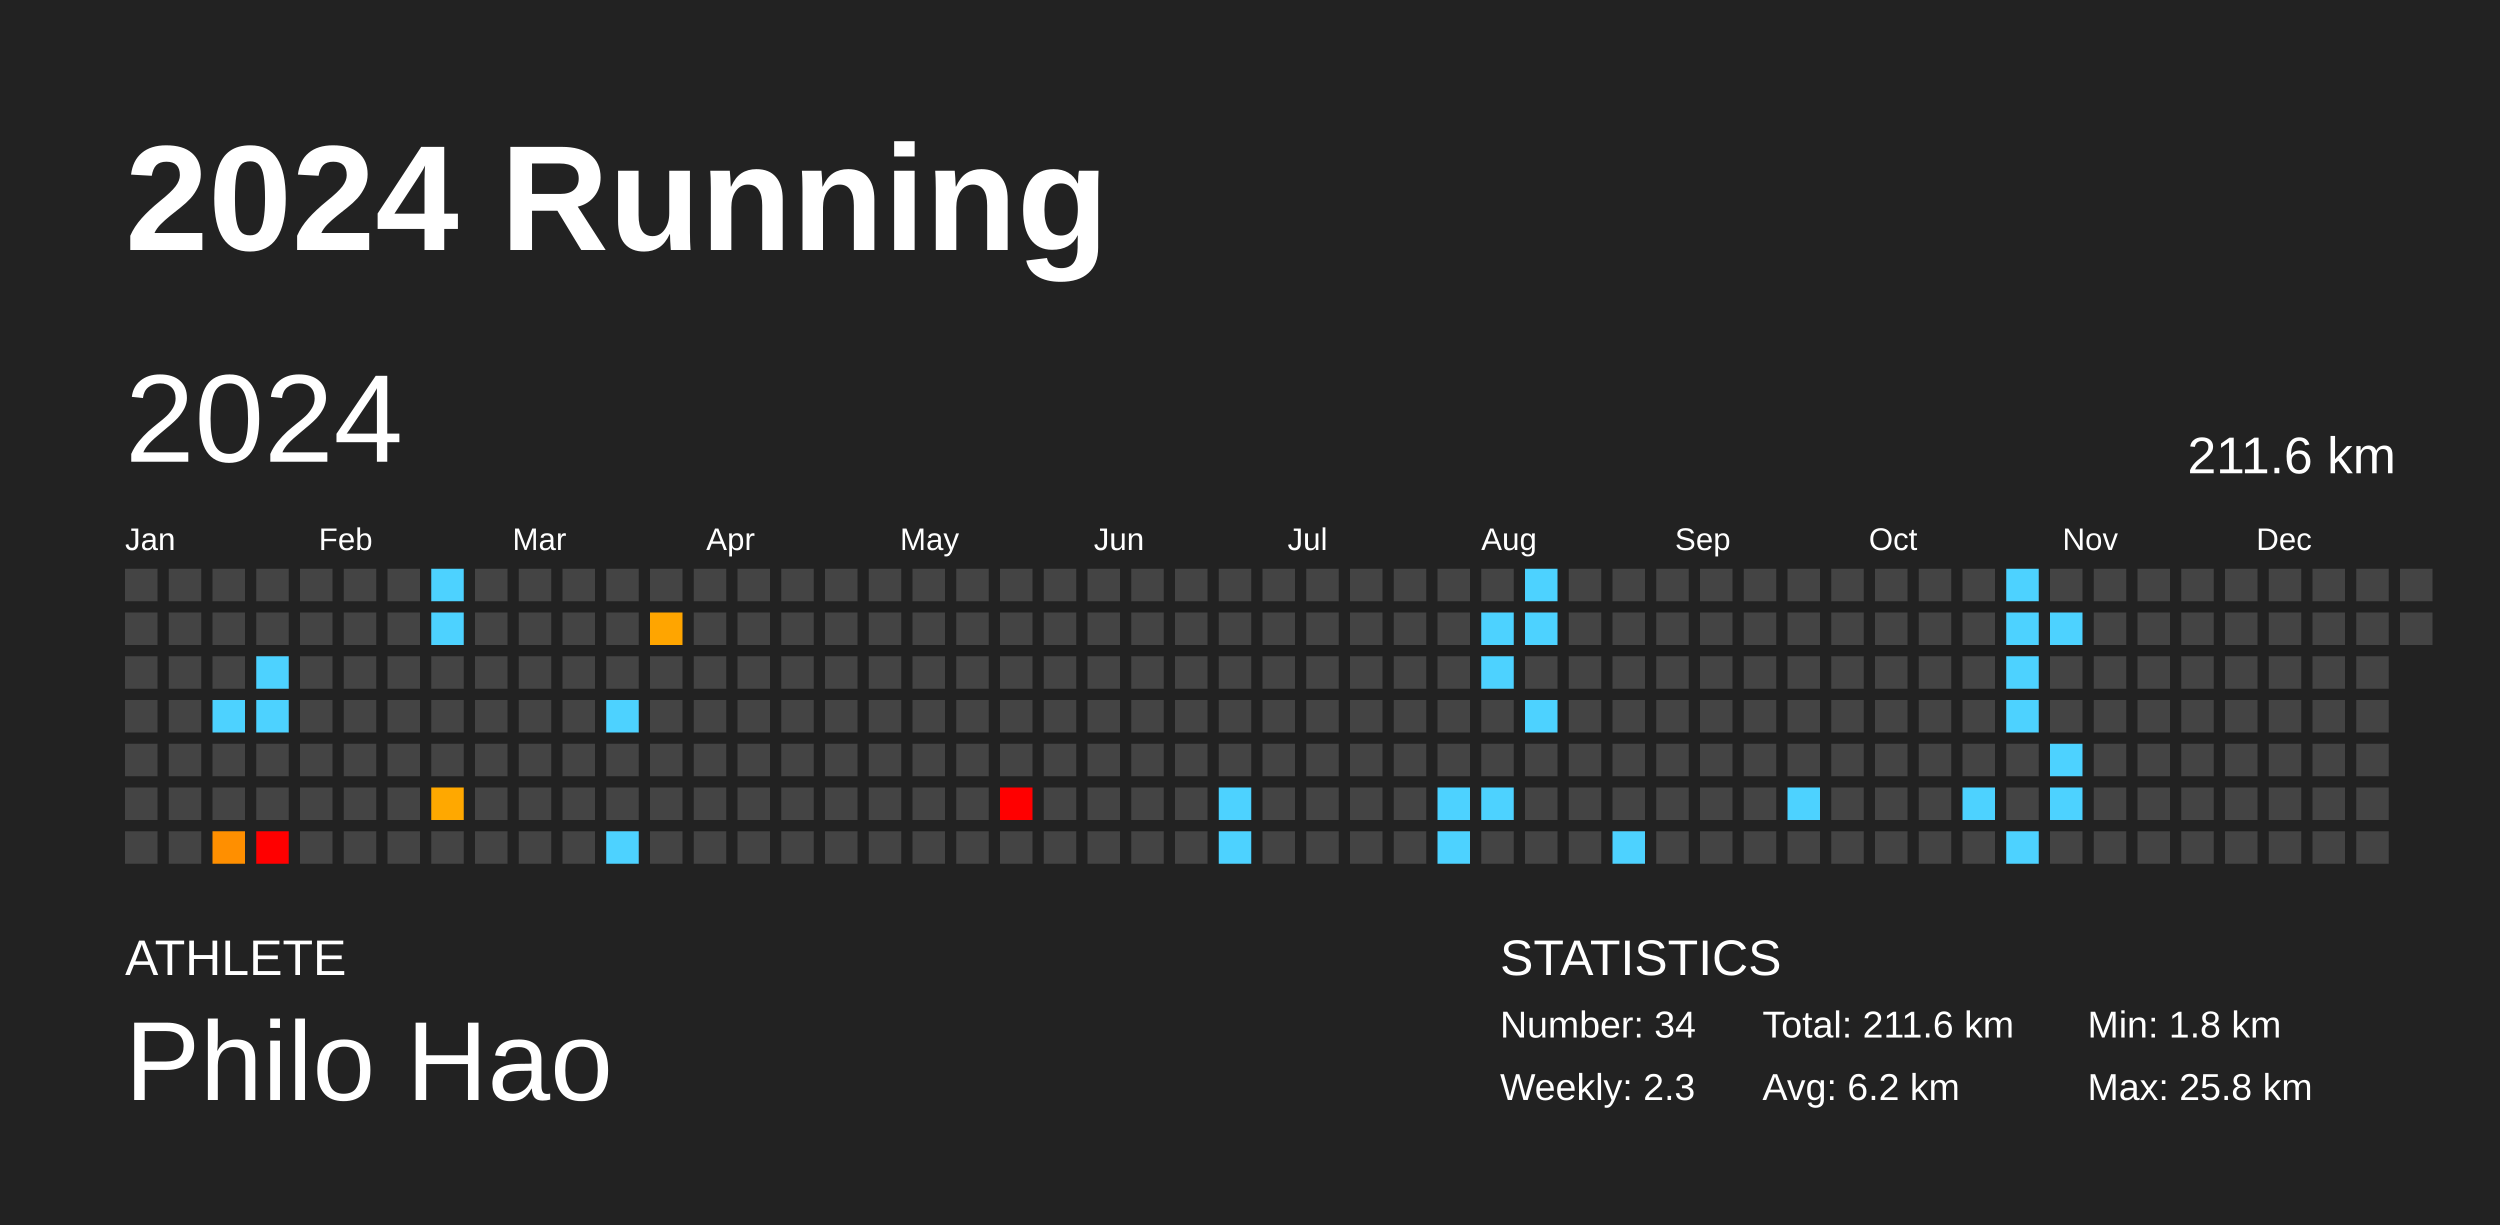
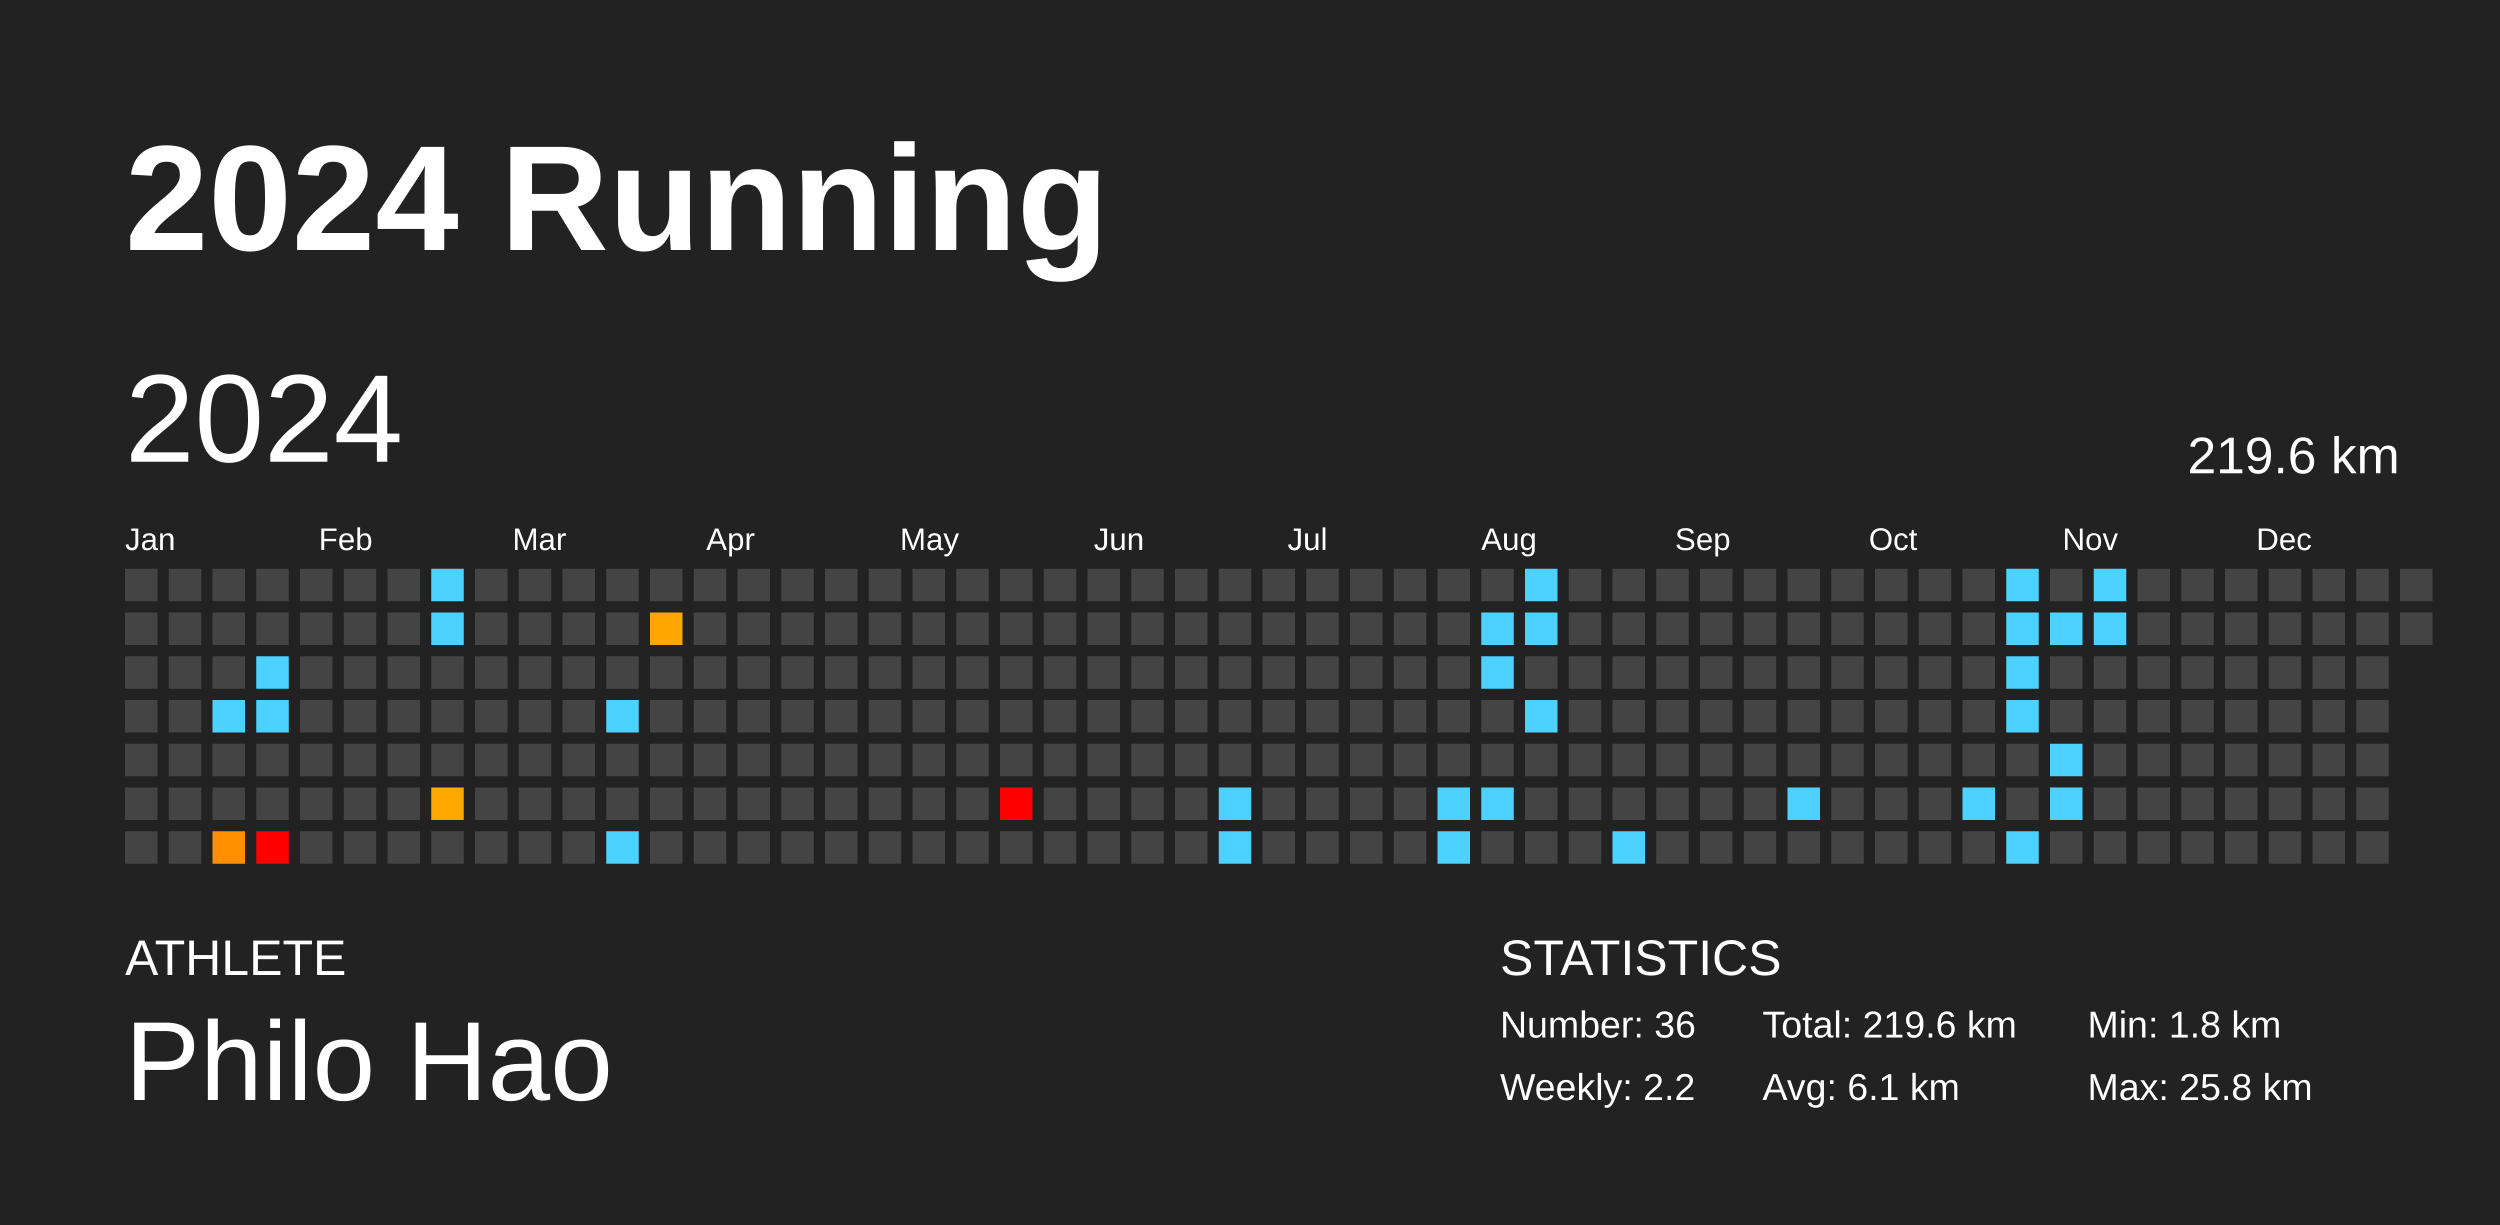
<svg xmlns="http://www.w3.org/2000/svg" baseProfile="full" height="98mm" version="1.1" viewBox="0,0,200,98" width="200mm">
  <defs />
  <rect fill="#222222" height="98" width="200" x="0" y="0" />
  <text fill="#FFFFFF" style="font-size:12px; font-family:Arial; font-weight:bold;" x="10" y="20">2024 Running</text>
  <text fill="#FFFFFF" style="font-size:4px; font-family:Arial" x="10" y="78">ATHLETE</text>
  <text fill="#FFFFFF" style="font-size:9px; font-family:Arial" x="10" y="88">Philo Hao</text>
  <text fill="#FFFFFF" style="font-size:4px; font-family:Arial" x="120" y="78">STATISTICS</text>
-   <text fill="#FFFFFF" style="font-size:3px; font-family:Arial" x="120" y="83">Number: 34</text>
-   <text fill="#FFFFFF" style="font-size:3px; font-family:Arial" x="120" y="88">Weekly: 2.3</text>
-   <text fill="#FFFFFF" style="font-size:3px; font-family:Arial" x="141" y="83">Total: 211.6 km</text>
-   <text fill="#FFFFFF" style="font-size:3px; font-family:Arial" x="141" y="88">Avg: 6.2 km</text>
+   <text fill="#FFFFFF" style="font-size:3px; font-family:Arial" x="120" y="83">Number: 36</text>
+   <text fill="#FFFFFF" style="font-size:3px; font-family:Arial" x="120" y="88">Weekly: 2.2</text>
+   <text fill="#FFFFFF" style="font-size:3px; font-family:Arial" x="141" y="83">Total: 219.6 km</text>
+   <text fill="#FFFFFF" style="font-size:3px; font-family:Arial" x="141" y="88">Avg: 6.1 km</text>
  <text fill="#FFFFFF" style="font-size:3px; font-family:Arial" x="167" y="83">Min: 1.8 km</text>
  <text fill="#FFFFFF" style="font-size:3px; font-family:Arial" x="167" y="88">Max: 25.8 km</text>
  <text dominant-baseline="hanging" fill="#FFFFFF" style="font-size:10.0px; font-family:Arial;" x="10" y="30">2024</text>
-   <text dominant-baseline="hanging" fill="#FFFFFF" style="font-size:4.125px; font-family:Arial;" x="175" y="35">211.6 km</text>
+   <text dominant-baseline="hanging" fill="#FFFFFF" style="font-size:4.125px; font-family:Arial;" x="175" y="35">219.6 km</text>
  <text fill="#FFFFFF" style="font-size:2.5px; font-family:Arial" x="10.0" y="44">Jan</text>
  <text fill="#FFFFFF" style="font-size:2.5px; font-family:Arial" x="25.5" y="44">Feb</text>
  <text fill="#FFFFFF" style="font-size:2.5px; font-family:Arial" x="41.0" y="44">Mar</text>
  <text fill="#FFFFFF" style="font-size:2.5px; font-family:Arial" x="56.5" y="44">Apr</text>
  <text fill="#FFFFFF" style="font-size:2.5px; font-family:Arial" x="72.0" y="44">May</text>
  <text fill="#FFFFFF" style="font-size:2.5px; font-family:Arial" x="87.5" y="44">Jun</text>
  <text fill="#FFFFFF" style="font-size:2.5px; font-family:Arial" x="103.0" y="44">Jul</text>
  <text fill="#FFFFFF" style="font-size:2.5px; font-family:Arial" x="118.5" y="44">Aug</text>
  <text fill="#FFFFFF" style="font-size:2.5px; font-family:Arial" x="134.0" y="44">Sep</text>
  <text fill="#FFFFFF" style="font-size:2.5px; font-family:Arial" x="149.5" y="44">Oct</text>
  <text fill="#FFFFFF" style="font-size:2.5px; font-family:Arial" x="165.0" y="44">Nov</text>
  <text fill="#FFFFFF" style="font-size:2.5px; font-family:Arial" x="180.5" y="44">Dec</text>
  <rect fill="#444444" height="2.6" width="2.6" x="10.0" y="45.5" />
  <rect fill="#444444" height="2.6" width="2.6" x="10.0" y="49.0" />
  <rect fill="#444444" height="2.6" width="2.6" x="10.0" y="52.5" />
  <rect fill="#444444" height="2.6" width="2.6" x="10.0" y="56.0" />
  <rect fill="#444444" height="2.6" width="2.6" x="10.0" y="59.5" />
  <rect fill="#444444" height="2.6" width="2.6" x="10.0" y="63.0" />
  <rect fill="#444444" height="2.6" width="2.6" x="10.0" y="66.5" />
  <rect fill="#444444" height="2.6" width="2.6" x="13.5" y="45.5" />
  <rect fill="#444444" height="2.6" width="2.6" x="13.5" y="49.0" />
  <rect fill="#444444" height="2.6" width="2.6" x="13.5" y="52.5" />
  <rect fill="#444444" height="2.6" width="2.6" x="13.5" y="56.0" />
  <rect fill="#444444" height="2.6" width="2.6" x="13.5" y="59.5" />
  <rect fill="#444444" height="2.6" width="2.6" x="13.5" y="63.0" />
  <rect fill="#444444" height="2.6" width="2.6" x="13.5" y="66.5" />
  <rect fill="#444444" height="2.6" width="2.6" x="17.0" y="45.5" />
  <rect fill="#444444" height="2.6" width="2.6" x="17.0" y="49.0" />
  <rect fill="#444444" height="2.6" width="2.6" x="17.0" y="52.5" />
  <rect fill="#4dd2ff" height="2.6" width="2.6" x="17.0" y="56.0" />
  <rect fill="#444444" height="2.6" width="2.6" x="17.0" y="59.5" />
  <rect fill="#444444" height="2.6" width="2.6" x="17.0" y="63.0" />
  <rect fill="#ff8f00" height="2.6" width="2.6" x="17.0" y="66.5" />
  <rect fill="#444444" height="2.6" width="2.6" x="20.5" y="45.5" />
  <rect fill="#444444" height="2.6" width="2.6" x="20.5" y="49.0" />
  <rect fill="#4dd2ff" height="2.6" width="2.6" x="20.5" y="52.5" />
  <rect fill="#4dd2ff" height="2.6" width="2.6" x="20.5" y="56.0" />
  <rect fill="#444444" height="2.6" width="2.6" x="20.5" y="59.5" />
  <rect fill="#444444" height="2.6" width="2.6" x="20.5" y="63.0" />
  <rect fill="red" height="2.6" width="2.6" x="20.5" y="66.5" />
  <rect fill="#444444" height="2.6" width="2.6" x="24.0" y="45.5" />
  <rect fill="#444444" height="2.6" width="2.6" x="24.0" y="49.0" />
  <rect fill="#444444" height="2.6" width="2.6" x="24.0" y="52.5" />
  <rect fill="#444444" height="2.6" width="2.6" x="24.0" y="56.0" />
  <rect fill="#444444" height="2.6" width="2.6" x="24.0" y="59.5" />
  <rect fill="#444444" height="2.6" width="2.6" x="24.0" y="63.0" />
  <rect fill="#444444" height="2.6" width="2.6" x="24.0" y="66.5" />
  <rect fill="#444444" height="2.6" width="2.6" x="27.5" y="45.5" />
  <rect fill="#444444" height="2.6" width="2.6" x="27.5" y="49.0" />
  <rect fill="#444444" height="2.6" width="2.6" x="27.5" y="52.5" />
  <rect fill="#444444" height="2.6" width="2.6" x="27.5" y="56.0" />
  <rect fill="#444444" height="2.6" width="2.6" x="27.5" y="59.5" />
  <rect fill="#444444" height="2.6" width="2.6" x="27.5" y="63.0" />
  <rect fill="#444444" height="2.6" width="2.6" x="27.5" y="66.5" />
  <rect fill="#444444" height="2.6" width="2.6" x="31.0" y="45.5" />
  <rect fill="#444444" height="2.6" width="2.6" x="31.0" y="49.0" />
  <rect fill="#444444" height="2.6" width="2.6" x="31.0" y="52.5" />
  <rect fill="#444444" height="2.6" width="2.6" x="31.0" y="56.0" />
  <rect fill="#444444" height="2.6" width="2.6" x="31.0" y="59.5" />
  <rect fill="#444444" height="2.6" width="2.6" x="31.0" y="63.0" />
  <rect fill="#444444" height="2.6" width="2.6" x="31.0" y="66.5" />
  <rect fill="#4dd2ff" height="2.6" width="2.6" x="34.5" y="45.5" />
  <rect fill="#4dd2ff" height="2.6" width="2.6" x="34.5" y="49.0" />
  <rect fill="#444444" height="2.6" width="2.6" x="34.5" y="52.5" />
  <rect fill="#444444" height="2.6" width="2.6" x="34.5" y="56.0" />
  <rect fill="#444444" height="2.6" width="2.6" x="34.5" y="59.5" />
  <rect fill="#ffa800" height="2.6" width="2.6" x="34.5" y="63.0" />
  <rect fill="#444444" height="2.6" width="2.6" x="34.5" y="66.5" />
  <rect fill="#444444" height="2.6" width="2.6" x="38.0" y="45.5" />
  <rect fill="#444444" height="2.6" width="2.6" x="38.0" y="49.0" />
  <rect fill="#444444" height="2.6" width="2.6" x="38.0" y="52.5" />
  <rect fill="#444444" height="2.6" width="2.6" x="38.0" y="56.0" />
  <rect fill="#444444" height="2.6" width="2.6" x="38.0" y="59.5" />
  <rect fill="#444444" height="2.6" width="2.6" x="38.0" y="63.0" />
  <rect fill="#444444" height="2.6" width="2.6" x="38.0" y="66.5" />
  <rect fill="#444444" height="2.6" width="2.6" x="41.5" y="45.5" />
  <rect fill="#444444" height="2.6" width="2.6" x="41.5" y="49.0" />
  <rect fill="#444444" height="2.6" width="2.6" x="41.5" y="52.5" />
  <rect fill="#444444" height="2.6" width="2.6" x="41.5" y="56.0" />
  <rect fill="#444444" height="2.6" width="2.6" x="41.5" y="59.5" />
  <rect fill="#444444" height="2.6" width="2.6" x="41.5" y="63.0" />
  <rect fill="#444444" height="2.6" width="2.6" x="41.5" y="66.5" />
  <rect fill="#444444" height="2.6" width="2.6" x="45.0" y="45.5" />
  <rect fill="#444444" height="2.6" width="2.6" x="45.0" y="49.0" />
  <rect fill="#444444" height="2.6" width="2.6" x="45.0" y="52.5" />
  <rect fill="#444444" height="2.6" width="2.6" x="45.0" y="56.0" />
  <rect fill="#444444" height="2.6" width="2.6" x="45.0" y="59.5" />
  <rect fill="#444444" height="2.6" width="2.6" x="45.0" y="63.0" />
  <rect fill="#444444" height="2.6" width="2.6" x="45.0" y="66.5" />
  <rect fill="#444444" height="2.6" width="2.6" x="48.5" y="45.5" />
  <rect fill="#444444" height="2.6" width="2.6" x="48.5" y="49.0" />
  <rect fill="#444444" height="2.6" width="2.6" x="48.5" y="52.5" />
  <rect fill="#4dd2ff" height="2.6" width="2.6" x="48.5" y="56.0" />
  <rect fill="#444444" height="2.6" width="2.6" x="48.5" y="59.5" />
  <rect fill="#444444" height="2.6" width="2.6" x="48.5" y="63.0" />
  <rect fill="#4dd2ff" height="2.6" width="2.6" x="48.5" y="66.5" />
  <rect fill="#444444" height="2.6" width="2.6" x="52.0" y="45.5" />
  <rect fill="#ffa500" height="2.6" width="2.6" x="52.0" y="49.0" />
  <rect fill="#444444" height="2.6" width="2.6" x="52.0" y="52.5" />
  <rect fill="#444444" height="2.6" width="2.6" x="52.0" y="56.0" />
  <rect fill="#444444" height="2.6" width="2.6" x="52.0" y="59.5" />
  <rect fill="#444444" height="2.6" width="2.6" x="52.0" y="63.0" />
  <rect fill="#444444" height="2.6" width="2.6" x="52.0" y="66.5" />
  <rect fill="#444444" height="2.6" width="2.6" x="55.5" y="45.5" />
  <rect fill="#444444" height="2.6" width="2.6" x="55.5" y="49.0" />
  <rect fill="#444444" height="2.6" width="2.6" x="55.5" y="52.5" />
  <rect fill="#444444" height="2.6" width="2.6" x="55.5" y="56.0" />
  <rect fill="#444444" height="2.6" width="2.6" x="55.5" y="59.5" />
  <rect fill="#444444" height="2.6" width="2.6" x="55.5" y="63.0" />
  <rect fill="#444444" height="2.6" width="2.6" x="55.5" y="66.5" />
  <rect fill="#444444" height="2.6" width="2.6" x="59.0" y="45.5" />
  <rect fill="#444444" height="2.6" width="2.6" x="59.0" y="49.0" />
  <rect fill="#444444" height="2.6" width="2.6" x="59.0" y="52.5" />
  <rect fill="#444444" height="2.6" width="2.6" x="59.0" y="56.0" />
  <rect fill="#444444" height="2.6" width="2.6" x="59.0" y="59.5" />
  <rect fill="#444444" height="2.6" width="2.6" x="59.0" y="63.0" />
  <rect fill="#444444" height="2.6" width="2.6" x="59.0" y="66.5" />
  <rect fill="#444444" height="2.6" width="2.6" x="62.5" y="45.5" />
  <rect fill="#444444" height="2.6" width="2.6" x="62.5" y="49.0" />
  <rect fill="#444444" height="2.6" width="2.6" x="62.5" y="52.5" />
  <rect fill="#444444" height="2.6" width="2.6" x="62.5" y="56.0" />
  <rect fill="#444444" height="2.6" width="2.6" x="62.5" y="59.5" />
  <rect fill="#444444" height="2.6" width="2.6" x="62.5" y="63.0" />
  <rect fill="#444444" height="2.6" width="2.6" x="62.5" y="66.5" />
  <rect fill="#444444" height="2.6" width="2.6" x="66.0" y="45.5" />
  <rect fill="#444444" height="2.6" width="2.6" x="66.0" y="49.0" />
  <rect fill="#444444" height="2.6" width="2.6" x="66.0" y="52.5" />
  <rect fill="#444444" height="2.6" width="2.6" x="66.0" y="56.0" />
  <rect fill="#444444" height="2.6" width="2.6" x="66.0" y="59.5" />
  <rect fill="#444444" height="2.6" width="2.6" x="66.0" y="63.0" />
  <rect fill="#444444" height="2.6" width="2.6" x="66.0" y="66.5" />
  <rect fill="#444444" height="2.6" width="2.6" x="69.5" y="45.5" />
  <rect fill="#444444" height="2.6" width="2.6" x="69.5" y="49.0" />
  <rect fill="#444444" height="2.6" width="2.6" x="69.5" y="52.5" />
  <rect fill="#444444" height="2.6" width="2.6" x="69.5" y="56.0" />
  <rect fill="#444444" height="2.6" width="2.6" x="69.5" y="59.5" />
  <rect fill="#444444" height="2.6" width="2.6" x="69.5" y="63.0" />
  <rect fill="#444444" height="2.6" width="2.6" x="69.5" y="66.5" />
  <rect fill="#444444" height="2.6" width="2.6" x="73.0" y="45.5" />
  <rect fill="#444444" height="2.6" width="2.6" x="73.0" y="49.0" />
  <rect fill="#444444" height="2.6" width="2.6" x="73.0" y="52.5" />
  <rect fill="#444444" height="2.6" width="2.6" x="73.0" y="56.0" />
  <rect fill="#444444" height="2.6" width="2.6" x="73.0" y="59.5" />
  <rect fill="#444444" height="2.6" width="2.6" x="73.0" y="63.0" />
  <rect fill="#444444" height="2.6" width="2.6" x="73.0" y="66.5" />
  <rect fill="#444444" height="2.6" width="2.6" x="76.5" y="45.5" />
  <rect fill="#444444" height="2.6" width="2.6" x="76.5" y="49.0" />
  <rect fill="#444444" height="2.6" width="2.6" x="76.5" y="52.5" />
  <rect fill="#444444" height="2.6" width="2.6" x="76.5" y="56.0" />
  <rect fill="#444444" height="2.6" width="2.6" x="76.5" y="59.5" />
  <rect fill="#444444" height="2.6" width="2.6" x="76.5" y="63.0" />
  <rect fill="#444444" height="2.6" width="2.6" x="76.5" y="66.5" />
  <rect fill="#444444" height="2.6" width="2.6" x="80.0" y="45.5" />
  <rect fill="#444444" height="2.6" width="2.6" x="80.0" y="49.0" />
  <rect fill="#444444" height="2.6" width="2.6" x="80.0" y="52.5" />
  <rect fill="#444444" height="2.6" width="2.6" x="80.0" y="56.0" />
  <rect fill="#444444" height="2.6" width="2.6" x="80.0" y="59.5" />
  <rect fill="red" height="2.6" width="2.6" x="80.0" y="63.0" />
  <rect fill="#444444" height="2.6" width="2.6" x="80.0" y="66.5" />
  <rect fill="#444444" height="2.6" width="2.6" x="83.5" y="45.5" />
  <rect fill="#444444" height="2.6" width="2.6" x="83.5" y="49.0" />
  <rect fill="#444444" height="2.6" width="2.6" x="83.5" y="52.5" />
  <rect fill="#444444" height="2.6" width="2.6" x="83.5" y="56.0" />
  <rect fill="#444444" height="2.6" width="2.6" x="83.5" y="59.5" />
  <rect fill="#444444" height="2.6" width="2.6" x="83.5" y="63.0" />
  <rect fill="#444444" height="2.6" width="2.6" x="83.5" y="66.5" />
  <rect fill="#444444" height="2.6" width="2.6" x="87.0" y="45.5" />
  <rect fill="#444444" height="2.6" width="2.6" x="87.0" y="49.0" />
  <rect fill="#444444" height="2.6" width="2.6" x="87.0" y="52.5" />
  <rect fill="#444444" height="2.6" width="2.6" x="87.0" y="56.0" />
  <rect fill="#444444" height="2.6" width="2.6" x="87.0" y="59.5" />
  <rect fill="#444444" height="2.6" width="2.6" x="87.0" y="63.0" />
  <rect fill="#444444" height="2.6" width="2.6" x="87.0" y="66.5" />
  <rect fill="#444444" height="2.6" width="2.6" x="90.5" y="45.5" />
  <rect fill="#444444" height="2.6" width="2.6" x="90.5" y="49.0" />
  <rect fill="#444444" height="2.6" width="2.6" x="90.5" y="52.5" />
  <rect fill="#444444" height="2.6" width="2.6" x="90.5" y="56.0" />
  <rect fill="#444444" height="2.6" width="2.6" x="90.5" y="59.5" />
  <rect fill="#444444" height="2.6" width="2.6" x="90.5" y="63.0" />
  <rect fill="#444444" height="2.6" width="2.6" x="90.5" y="66.5" />
  <rect fill="#444444" height="2.6" width="2.6" x="94.0" y="45.5" />
  <rect fill="#444444" height="2.6" width="2.6" x="94.0" y="49.0" />
  <rect fill="#444444" height="2.6" width="2.6" x="94.0" y="52.5" />
  <rect fill="#444444" height="2.6" width="2.6" x="94.0" y="56.0" />
  <rect fill="#444444" height="2.6" width="2.6" x="94.0" y="59.5" />
  <rect fill="#444444" height="2.6" width="2.6" x="94.0" y="63.0" />
  <rect fill="#444444" height="2.6" width="2.6" x="94.0" y="66.5" />
  <rect fill="#444444" height="2.6" width="2.6" x="97.5" y="45.5" />
  <rect fill="#444444" height="2.6" width="2.6" x="97.5" y="49.0" />
  <rect fill="#444444" height="2.6" width="2.6" x="97.5" y="52.5" />
  <rect fill="#444444" height="2.6" width="2.6" x="97.5" y="56.0" />
  <rect fill="#444444" height="2.6" width="2.6" x="97.5" y="59.5" />
  <rect fill="#4dd2ff" height="2.6" width="2.6" x="97.5" y="63.0" />
  <rect fill="#4dd2ff" height="2.6" width="2.6" x="97.5" y="66.5" />
  <rect fill="#444444" height="2.6" width="2.6" x="101.0" y="45.5" />
  <rect fill="#444444" height="2.6" width="2.6" x="101.0" y="49.0" />
  <rect fill="#444444" height="2.6" width="2.6" x="101.0" y="52.5" />
  <rect fill="#444444" height="2.6" width="2.6" x="101.0" y="56.0" />
  <rect fill="#444444" height="2.6" width="2.6" x="101.0" y="59.5" />
  <rect fill="#444444" height="2.6" width="2.6" x="101.0" y="63.0" />
  <rect fill="#444444" height="2.6" width="2.6" x="101.0" y="66.5" />
  <rect fill="#444444" height="2.6" width="2.6" x="104.5" y="45.5" />
  <rect fill="#444444" height="2.6" width="2.6" x="104.5" y="49.0" />
  <rect fill="#444444" height="2.6" width="2.6" x="104.5" y="52.5" />
  <rect fill="#444444" height="2.6" width="2.6" x="104.5" y="56.0" />
  <rect fill="#444444" height="2.6" width="2.6" x="104.5" y="59.5" />
  <rect fill="#444444" height="2.6" width="2.6" x="104.5" y="63.0" />
  <rect fill="#444444" height="2.6" width="2.6" x="104.5" y="66.5" />
  <rect fill="#444444" height="2.6" width="2.6" x="108.0" y="45.5" />
  <rect fill="#444444" height="2.6" width="2.6" x="108.0" y="49.0" />
  <rect fill="#444444" height="2.6" width="2.6" x="108.0" y="52.5" />
  <rect fill="#444444" height="2.6" width="2.6" x="108.0" y="56.0" />
  <rect fill="#444444" height="2.6" width="2.6" x="108.0" y="59.5" />
  <rect fill="#444444" height="2.6" width="2.6" x="108.0" y="63.0" />
  <rect fill="#444444" height="2.6" width="2.6" x="108.0" y="66.5" />
  <rect fill="#444444" height="2.6" width="2.6" x="111.5" y="45.5" />
  <rect fill="#444444" height="2.6" width="2.6" x="111.5" y="49.0" />
  <rect fill="#444444" height="2.6" width="2.6" x="111.5" y="52.5" />
  <rect fill="#444444" height="2.6" width="2.6" x="111.5" y="56.0" />
  <rect fill="#444444" height="2.6" width="2.6" x="111.5" y="59.5" />
  <rect fill="#444444" height="2.6" width="2.6" x="111.5" y="63.0" />
  <rect fill="#444444" height="2.6" width="2.6" x="111.5" y="66.5" />
  <rect fill="#444444" height="2.6" width="2.6" x="115.0" y="45.5" />
  <rect fill="#444444" height="2.6" width="2.6" x="115.0" y="49.0" />
  <rect fill="#444444" height="2.6" width="2.6" x="115.0" y="52.5" />
  <rect fill="#444444" height="2.6" width="2.6" x="115.0" y="56.0" />
  <rect fill="#444444" height="2.6" width="2.6" x="115.0" y="59.5" />
  <rect fill="#4dd2ff" height="2.6" width="2.6" x="115.0" y="63.0" />
  <rect fill="#4dd2ff" height="2.6" width="2.6" x="115.0" y="66.5" />
  <rect fill="#444444" height="2.6" width="2.6" x="118.5" y="45.5" />
  <rect fill="#4dd2ff" height="2.6" width="2.6" x="118.5" y="49.0" />
  <rect fill="#4dd2ff" height="2.6" width="2.6" x="118.5" y="52.5" />
  <rect fill="#444444" height="2.6" width="2.6" x="118.5" y="56.0" />
  <rect fill="#444444" height="2.6" width="2.6" x="118.5" y="59.5" />
  <rect fill="#4dd2ff" height="2.6" width="2.6" x="118.5" y="63.0" />
  <rect fill="#444444" height="2.6" width="2.6" x="118.5" y="66.5" />
  <rect fill="#4dd2ff" height="2.6" width="2.6" x="122.0" y="45.5" />
  <rect fill="#4dd2ff" height="2.6" width="2.6" x="122.0" y="49.0" />
  <rect fill="#444444" height="2.6" width="2.6" x="122.0" y="52.5" />
  <rect fill="#4dd2ff" height="2.6" width="2.6" x="122.0" y="56.0" />
  <rect fill="#444444" height="2.6" width="2.6" x="122.0" y="59.5" />
  <rect fill="#444444" height="2.6" width="2.6" x="122.0" y="63.0" />
  <rect fill="#444444" height="2.6" width="2.6" x="122.0" y="66.5" />
  <rect fill="#444444" height="2.6" width="2.6" x="125.5" y="45.5" />
  <rect fill="#444444" height="2.6" width="2.6" x="125.5" y="49.0" />
  <rect fill="#444444" height="2.6" width="2.6" x="125.5" y="52.5" />
  <rect fill="#444444" height="2.6" width="2.6" x="125.5" y="56.0" />
  <rect fill="#444444" height="2.6" width="2.6" x="125.5" y="59.5" />
  <rect fill="#444444" height="2.6" width="2.6" x="125.5" y="63.0" />
  <rect fill="#444444" height="2.6" width="2.6" x="125.5" y="66.5" />
  <rect fill="#444444" height="2.6" width="2.6" x="129.0" y="45.5" />
  <rect fill="#444444" height="2.6" width="2.6" x="129.0" y="49.0" />
  <rect fill="#444444" height="2.6" width="2.6" x="129.0" y="52.5" />
  <rect fill="#444444" height="2.6" width="2.6" x="129.0" y="56.0" />
  <rect fill="#444444" height="2.6" width="2.6" x="129.0" y="59.5" />
  <rect fill="#444444" height="2.6" width="2.6" x="129.0" y="63.0" />
  <rect fill="#4dd2ff" height="2.6" width="2.6" x="129.0" y="66.5" />
  <rect fill="#444444" height="2.6" width="2.6" x="132.5" y="45.5" />
  <rect fill="#444444" height="2.6" width="2.6" x="132.5" y="49.0" />
  <rect fill="#444444" height="2.6" width="2.6" x="132.5" y="52.5" />
  <rect fill="#444444" height="2.6" width="2.6" x="132.5" y="56.0" />
  <rect fill="#444444" height="2.6" width="2.6" x="132.5" y="59.5" />
  <rect fill="#444444" height="2.6" width="2.6" x="132.5" y="63.0" />
  <rect fill="#444444" height="2.6" width="2.6" x="132.5" y="66.5" />
  <rect fill="#444444" height="2.6" width="2.6" x="136.0" y="45.5" />
  <rect fill="#444444" height="2.6" width="2.6" x="136.0" y="49.0" />
  <rect fill="#444444" height="2.6" width="2.6" x="136.0" y="52.5" />
  <rect fill="#444444" height="2.6" width="2.6" x="136.0" y="56.0" />
  <rect fill="#444444" height="2.6" width="2.6" x="136.0" y="59.5" />
  <rect fill="#444444" height="2.6" width="2.6" x="136.0" y="63.0" />
  <rect fill="#444444" height="2.6" width="2.6" x="136.0" y="66.5" />
  <rect fill="#444444" height="2.6" width="2.6" x="139.5" y="45.5" />
  <rect fill="#444444" height="2.6" width="2.6" x="139.5" y="49.0" />
  <rect fill="#444444" height="2.6" width="2.6" x="139.5" y="52.5" />
  <rect fill="#444444" height="2.6" width="2.6" x="139.5" y="56.0" />
  <rect fill="#444444" height="2.6" width="2.6" x="139.5" y="59.5" />
  <rect fill="#444444" height="2.6" width="2.6" x="139.5" y="63.0" />
  <rect fill="#444444" height="2.6" width="2.6" x="139.5" y="66.5" />
  <rect fill="#444444" height="2.6" width="2.6" x="143.0" y="45.5" />
  <rect fill="#444444" height="2.6" width="2.6" x="143.0" y="49.0" />
  <rect fill="#444444" height="2.6" width="2.6" x="143.0" y="52.5" />
  <rect fill="#444444" height="2.6" width="2.6" x="143.0" y="56.0" />
  <rect fill="#444444" height="2.6" width="2.6" x="143.0" y="59.5" />
  <rect fill="#4dd2ff" height="2.6" width="2.6" x="143.0" y="63.0" />
  <rect fill="#444444" height="2.6" width="2.6" x="143.0" y="66.5" />
  <rect fill="#444444" height="2.6" width="2.6" x="146.5" y="45.5" />
  <rect fill="#444444" height="2.6" width="2.6" x="146.5" y="49.0" />
  <rect fill="#444444" height="2.6" width="2.6" x="146.5" y="52.5" />
  <rect fill="#444444" height="2.6" width="2.6" x="146.5" y="56.0" />
  <rect fill="#444444" height="2.6" width="2.6" x="146.5" y="59.5" />
  <rect fill="#444444" height="2.6" width="2.6" x="146.5" y="63.0" />
  <rect fill="#444444" height="2.6" width="2.6" x="146.5" y="66.5" />
  <rect fill="#444444" height="2.6" width="2.6" x="150.0" y="45.5" />
  <rect fill="#444444" height="2.6" width="2.6" x="150.0" y="49.0" />
  <rect fill="#444444" height="2.6" width="2.6" x="150.0" y="52.5" />
  <rect fill="#444444" height="2.6" width="2.6" x="150.0" y="56.0" />
  <rect fill="#444444" height="2.6" width="2.6" x="150.0" y="59.5" />
  <rect fill="#444444" height="2.6" width="2.6" x="150.0" y="63.0" />
  <rect fill="#444444" height="2.6" width="2.6" x="150.0" y="66.5" />
  <rect fill="#444444" height="2.6" width="2.6" x="153.5" y="45.5" />
  <rect fill="#444444" height="2.6" width="2.6" x="153.5" y="49.0" />
  <rect fill="#444444" height="2.6" width="2.6" x="153.5" y="52.5" />
  <rect fill="#444444" height="2.6" width="2.6" x="153.5" y="56.0" />
  <rect fill="#444444" height="2.6" width="2.6" x="153.5" y="59.5" />
  <rect fill="#444444" height="2.6" width="2.6" x="153.5" y="63.0" />
  <rect fill="#444444" height="2.6" width="2.6" x="153.5" y="66.5" />
  <rect fill="#444444" height="2.6" width="2.6" x="157.0" y="45.5" />
  <rect fill="#444444" height="2.6" width="2.6" x="157.0" y="49.0" />
  <rect fill="#444444" height="2.6" width="2.6" x="157.0" y="52.5" />
  <rect fill="#444444" height="2.6" width="2.6" x="157.0" y="56.0" />
  <rect fill="#444444" height="2.6" width="2.6" x="157.0" y="59.5" />
  <rect fill="#4dd2ff" height="2.6" width="2.6" x="157.0" y="63.0" />
  <rect fill="#444444" height="2.6" width="2.6" x="157.0" y="66.5" />
  <rect fill="#4dd2ff" height="2.6" width="2.6" x="160.5" y="45.5" />
  <rect fill="#4dd2ff" height="2.6" width="2.6" x="160.5" y="49.0" />
  <rect fill="#4dd2ff" height="2.6" width="2.6" x="160.5" y="52.5" />
  <rect fill="#4dd2ff" height="2.6" width="2.6" x="160.5" y="56.0" />
  <rect fill="#444444" height="2.6" width="2.6" x="160.5" y="59.5" />
  <rect fill="#444444" height="2.6" width="2.6" x="160.5" y="63.0" />
  <rect fill="#4dd2ff" height="2.6" width="2.6" x="160.5" y="66.5" />
  <rect fill="#444444" height="2.6" width="2.6" x="164.0" y="45.5" />
  <rect fill="#4dd2ff" height="2.6" width="2.6" x="164.0" y="49.0" />
  <rect fill="#444444" height="2.6" width="2.6" x="164.0" y="52.5" />
  <rect fill="#444444" height="2.6" width="2.6" x="164.0" y="56.0" />
  <rect fill="#4dd2ff" height="2.6" width="2.6" x="164.0" y="59.5" />
  <rect fill="#4dd2ff" height="2.6" width="2.6" x="164.0" y="63.0" />
  <rect fill="#444444" height="2.6" width="2.6" x="164.0" y="66.5" />
-   <rect fill="#444444" height="2.6" width="2.6" x="167.5" y="45.5" />
-   <rect fill="#444444" height="2.6" width="2.6" x="167.5" y="49.0" />
+   <rect fill="#4dd2ff" height="2.6" width="2.6" x="167.5" y="45.5" />
+   <rect fill="#4dd2ff" height="2.6" width="2.6" x="167.5" y="49.0" />
  <rect fill="#444444" height="2.6" width="2.6" x="167.5" y="52.5" />
  <rect fill="#444444" height="2.6" width="2.6" x="167.5" y="56.0" />
  <rect fill="#444444" height="2.6" width="2.6" x="167.5" y="59.5" />
  <rect fill="#444444" height="2.6" width="2.6" x="167.5" y="63.0" />
  <rect fill="#444444" height="2.6" width="2.6" x="167.5" y="66.5" />
  <rect fill="#444444" height="2.6" width="2.6" x="171.0" y="45.5" />
  <rect fill="#444444" height="2.6" width="2.6" x="171.0" y="49.0" />
  <rect fill="#444444" height="2.6" width="2.6" x="171.0" y="52.5" />
  <rect fill="#444444" height="2.6" width="2.6" x="171.0" y="56.0" />
  <rect fill="#444444" height="2.6" width="2.6" x="171.0" y="59.5" />
  <rect fill="#444444" height="2.6" width="2.6" x="171.0" y="63.0" />
  <rect fill="#444444" height="2.6" width="2.6" x="171.0" y="66.5" />
  <rect fill="#444444" height="2.6" width="2.6" x="174.5" y="45.5" />
  <rect fill="#444444" height="2.6" width="2.6" x="174.5" y="49.0" />
  <rect fill="#444444" height="2.6" width="2.6" x="174.5" y="52.5" />
  <rect fill="#444444" height="2.6" width="2.6" x="174.5" y="56.0" />
  <rect fill="#444444" height="2.6" width="2.6" x="174.5" y="59.5" />
  <rect fill="#444444" height="2.6" width="2.6" x="174.5" y="63.0" />
  <rect fill="#444444" height="2.6" width="2.6" x="174.5" y="66.5" />
  <rect fill="#444444" height="2.6" width="2.6" x="178.0" y="45.5" />
  <rect fill="#444444" height="2.6" width="2.6" x="178.0" y="49.0" />
  <rect fill="#444444" height="2.6" width="2.6" x="178.0" y="52.5" />
  <rect fill="#444444" height="2.6" width="2.6" x="178.0" y="56.0" />
  <rect fill="#444444" height="2.6" width="2.6" x="178.0" y="59.5" />
  <rect fill="#444444" height="2.6" width="2.6" x="178.0" y="63.0" />
  <rect fill="#444444" height="2.6" width="2.6" x="178.0" y="66.5" />
  <rect fill="#444444" height="2.6" width="2.6" x="181.5" y="45.5" />
  <rect fill="#444444" height="2.6" width="2.6" x="181.5" y="49.0" />
  <rect fill="#444444" height="2.6" width="2.6" x="181.5" y="52.5" />
  <rect fill="#444444" height="2.6" width="2.6" x="181.5" y="56.0" />
  <rect fill="#444444" height="2.6" width="2.6" x="181.5" y="59.5" />
  <rect fill="#444444" height="2.6" width="2.6" x="181.5" y="63.0" />
  <rect fill="#444444" height="2.6" width="2.6" x="181.5" y="66.5" />
  <rect fill="#444444" height="2.6" width="2.6" x="185.0" y="45.5" />
  <rect fill="#444444" height="2.6" width="2.6" x="185.0" y="49.0" />
  <rect fill="#444444" height="2.6" width="2.6" x="185.0" y="52.5" />
  <rect fill="#444444" height="2.6" width="2.6" x="185.0" y="56.0" />
  <rect fill="#444444" height="2.6" width="2.6" x="185.0" y="59.5" />
  <rect fill="#444444" height="2.6" width="2.6" x="185.0" y="63.0" />
  <rect fill="#444444" height="2.6" width="2.6" x="185.0" y="66.5" />
  <rect fill="#444444" height="2.6" width="2.6" x="188.5" y="45.5" />
  <rect fill="#444444" height="2.6" width="2.6" x="188.5" y="49.0" />
  <rect fill="#444444" height="2.6" width="2.6" x="188.5" y="52.5" />
  <rect fill="#444444" height="2.6" width="2.6" x="188.5" y="56.0" />
  <rect fill="#444444" height="2.6" width="2.6" x="188.5" y="59.5" />
  <rect fill="#444444" height="2.6" width="2.6" x="188.5" y="63.0" />
  <rect fill="#444444" height="2.6" width="2.6" x="188.5" y="66.5" />
  <rect fill="#444444" height="2.6" width="2.6" x="192.0" y="45.5" />
  <rect fill="#444444" height="2.6" width="2.6" x="192.0" y="49.0" />
</svg>
